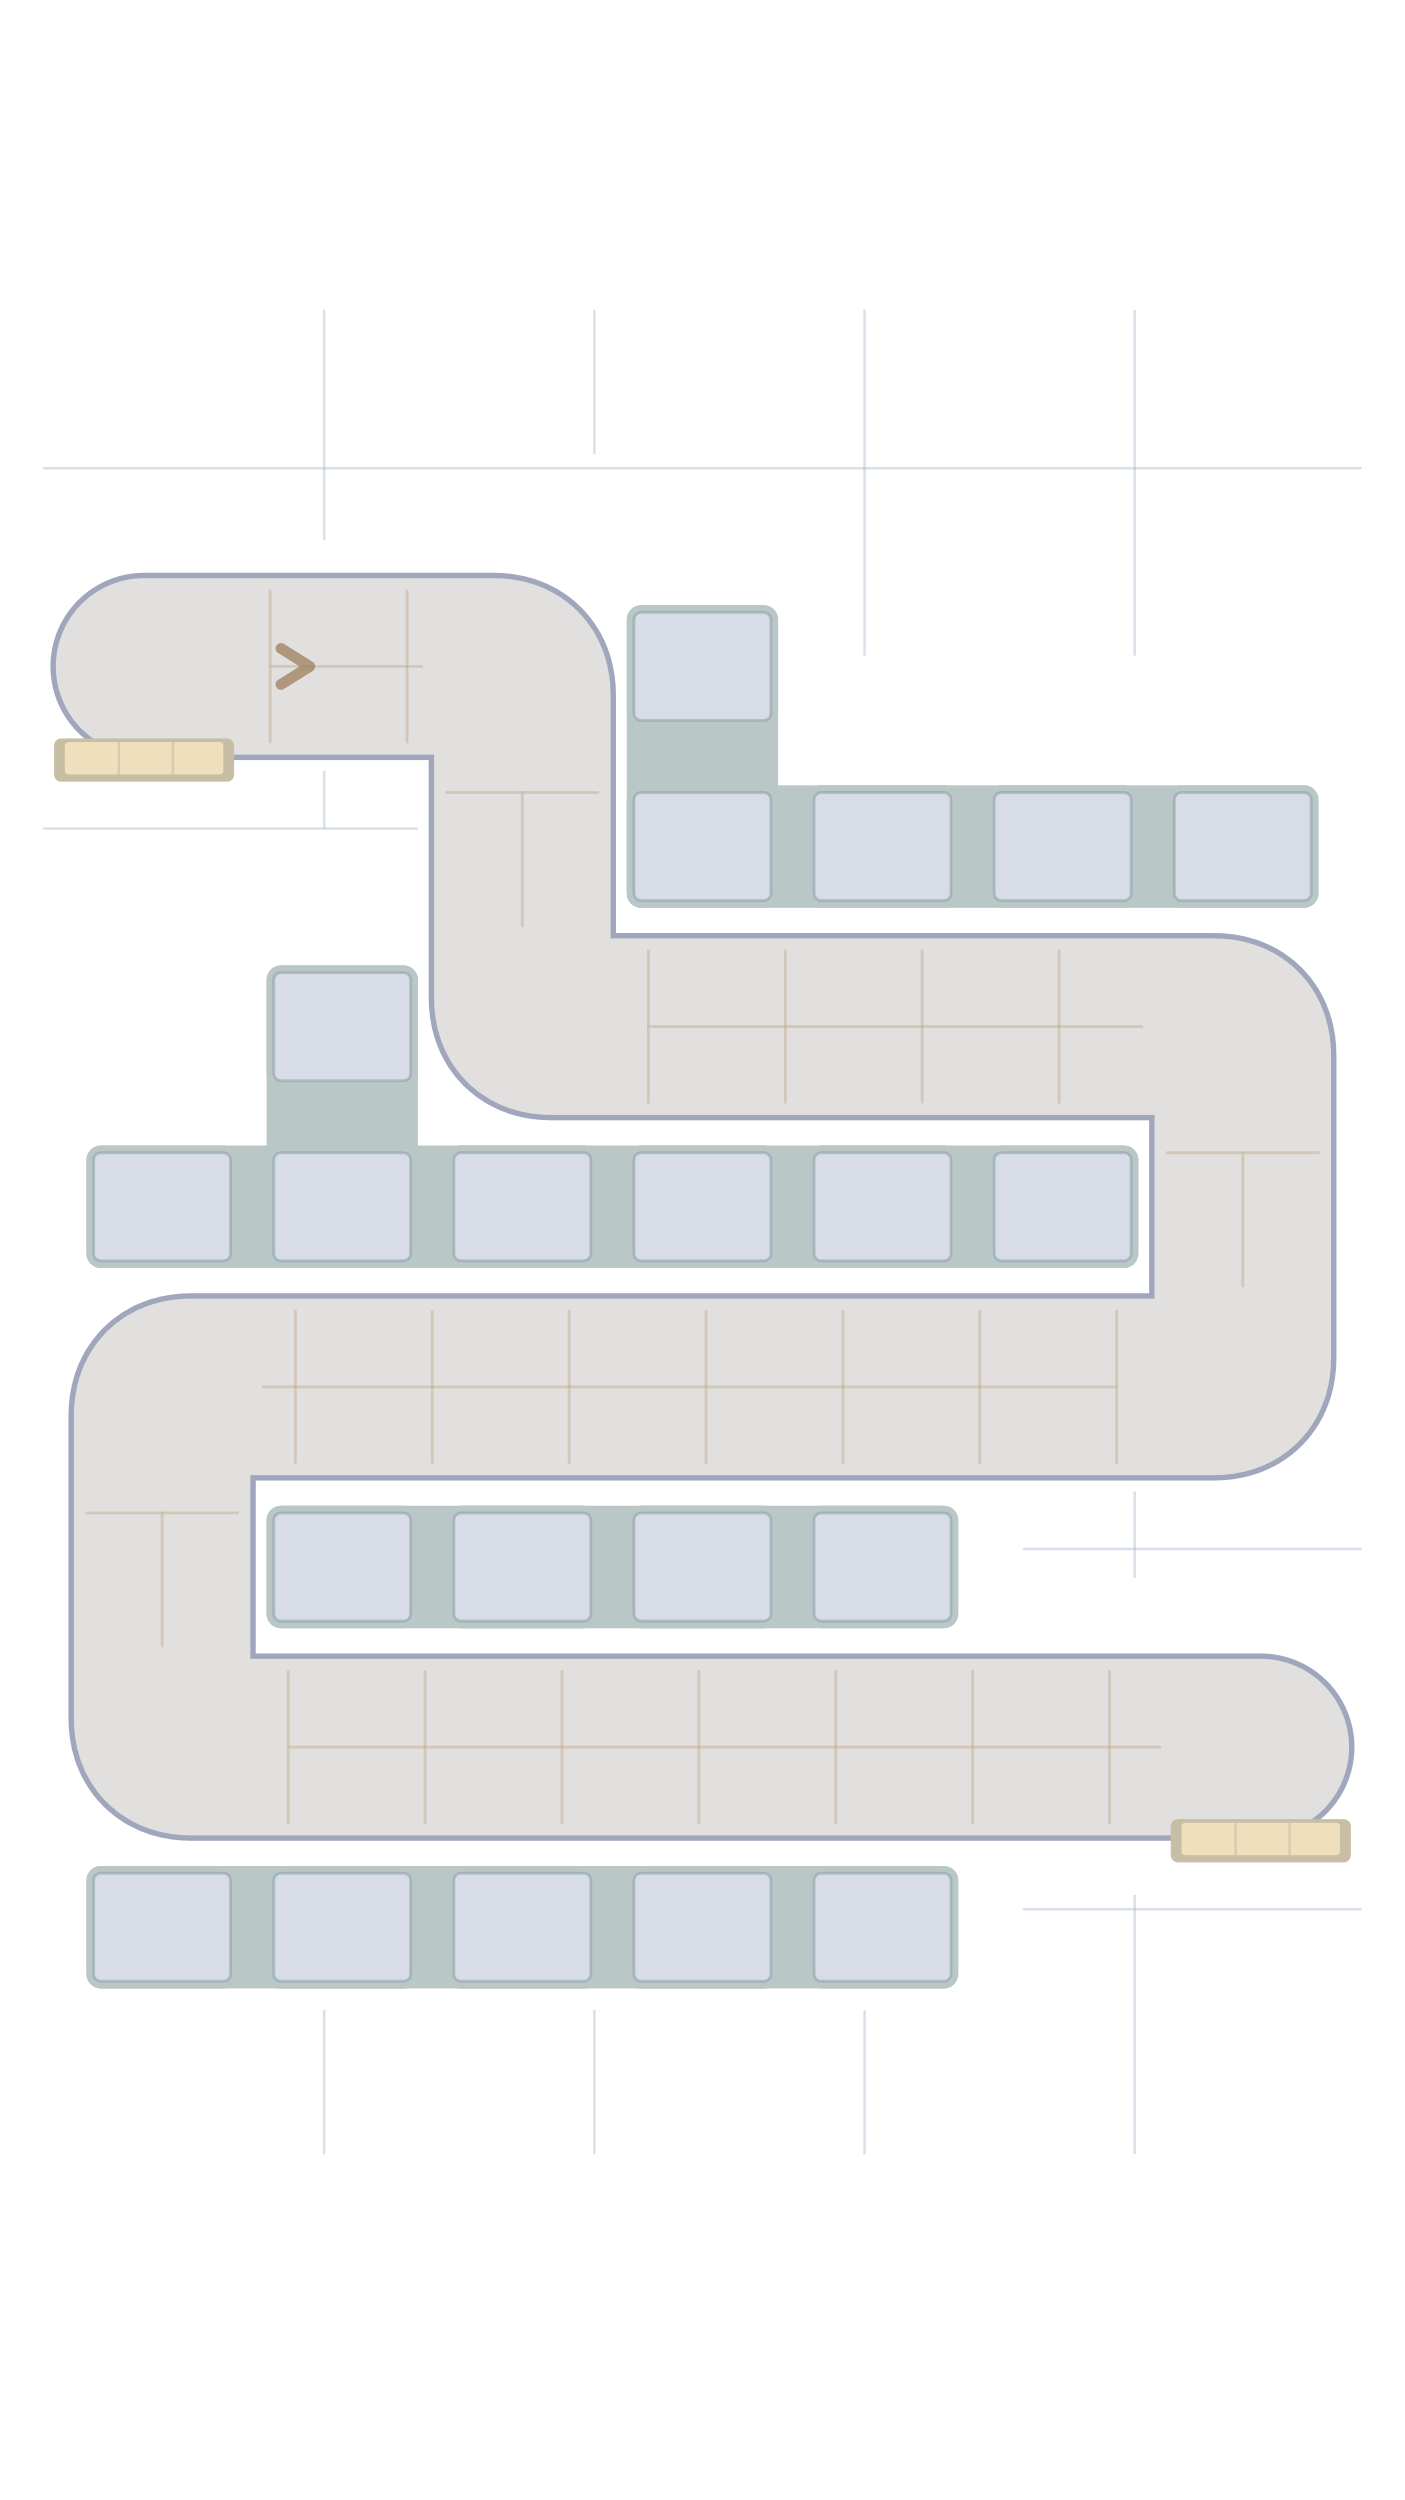
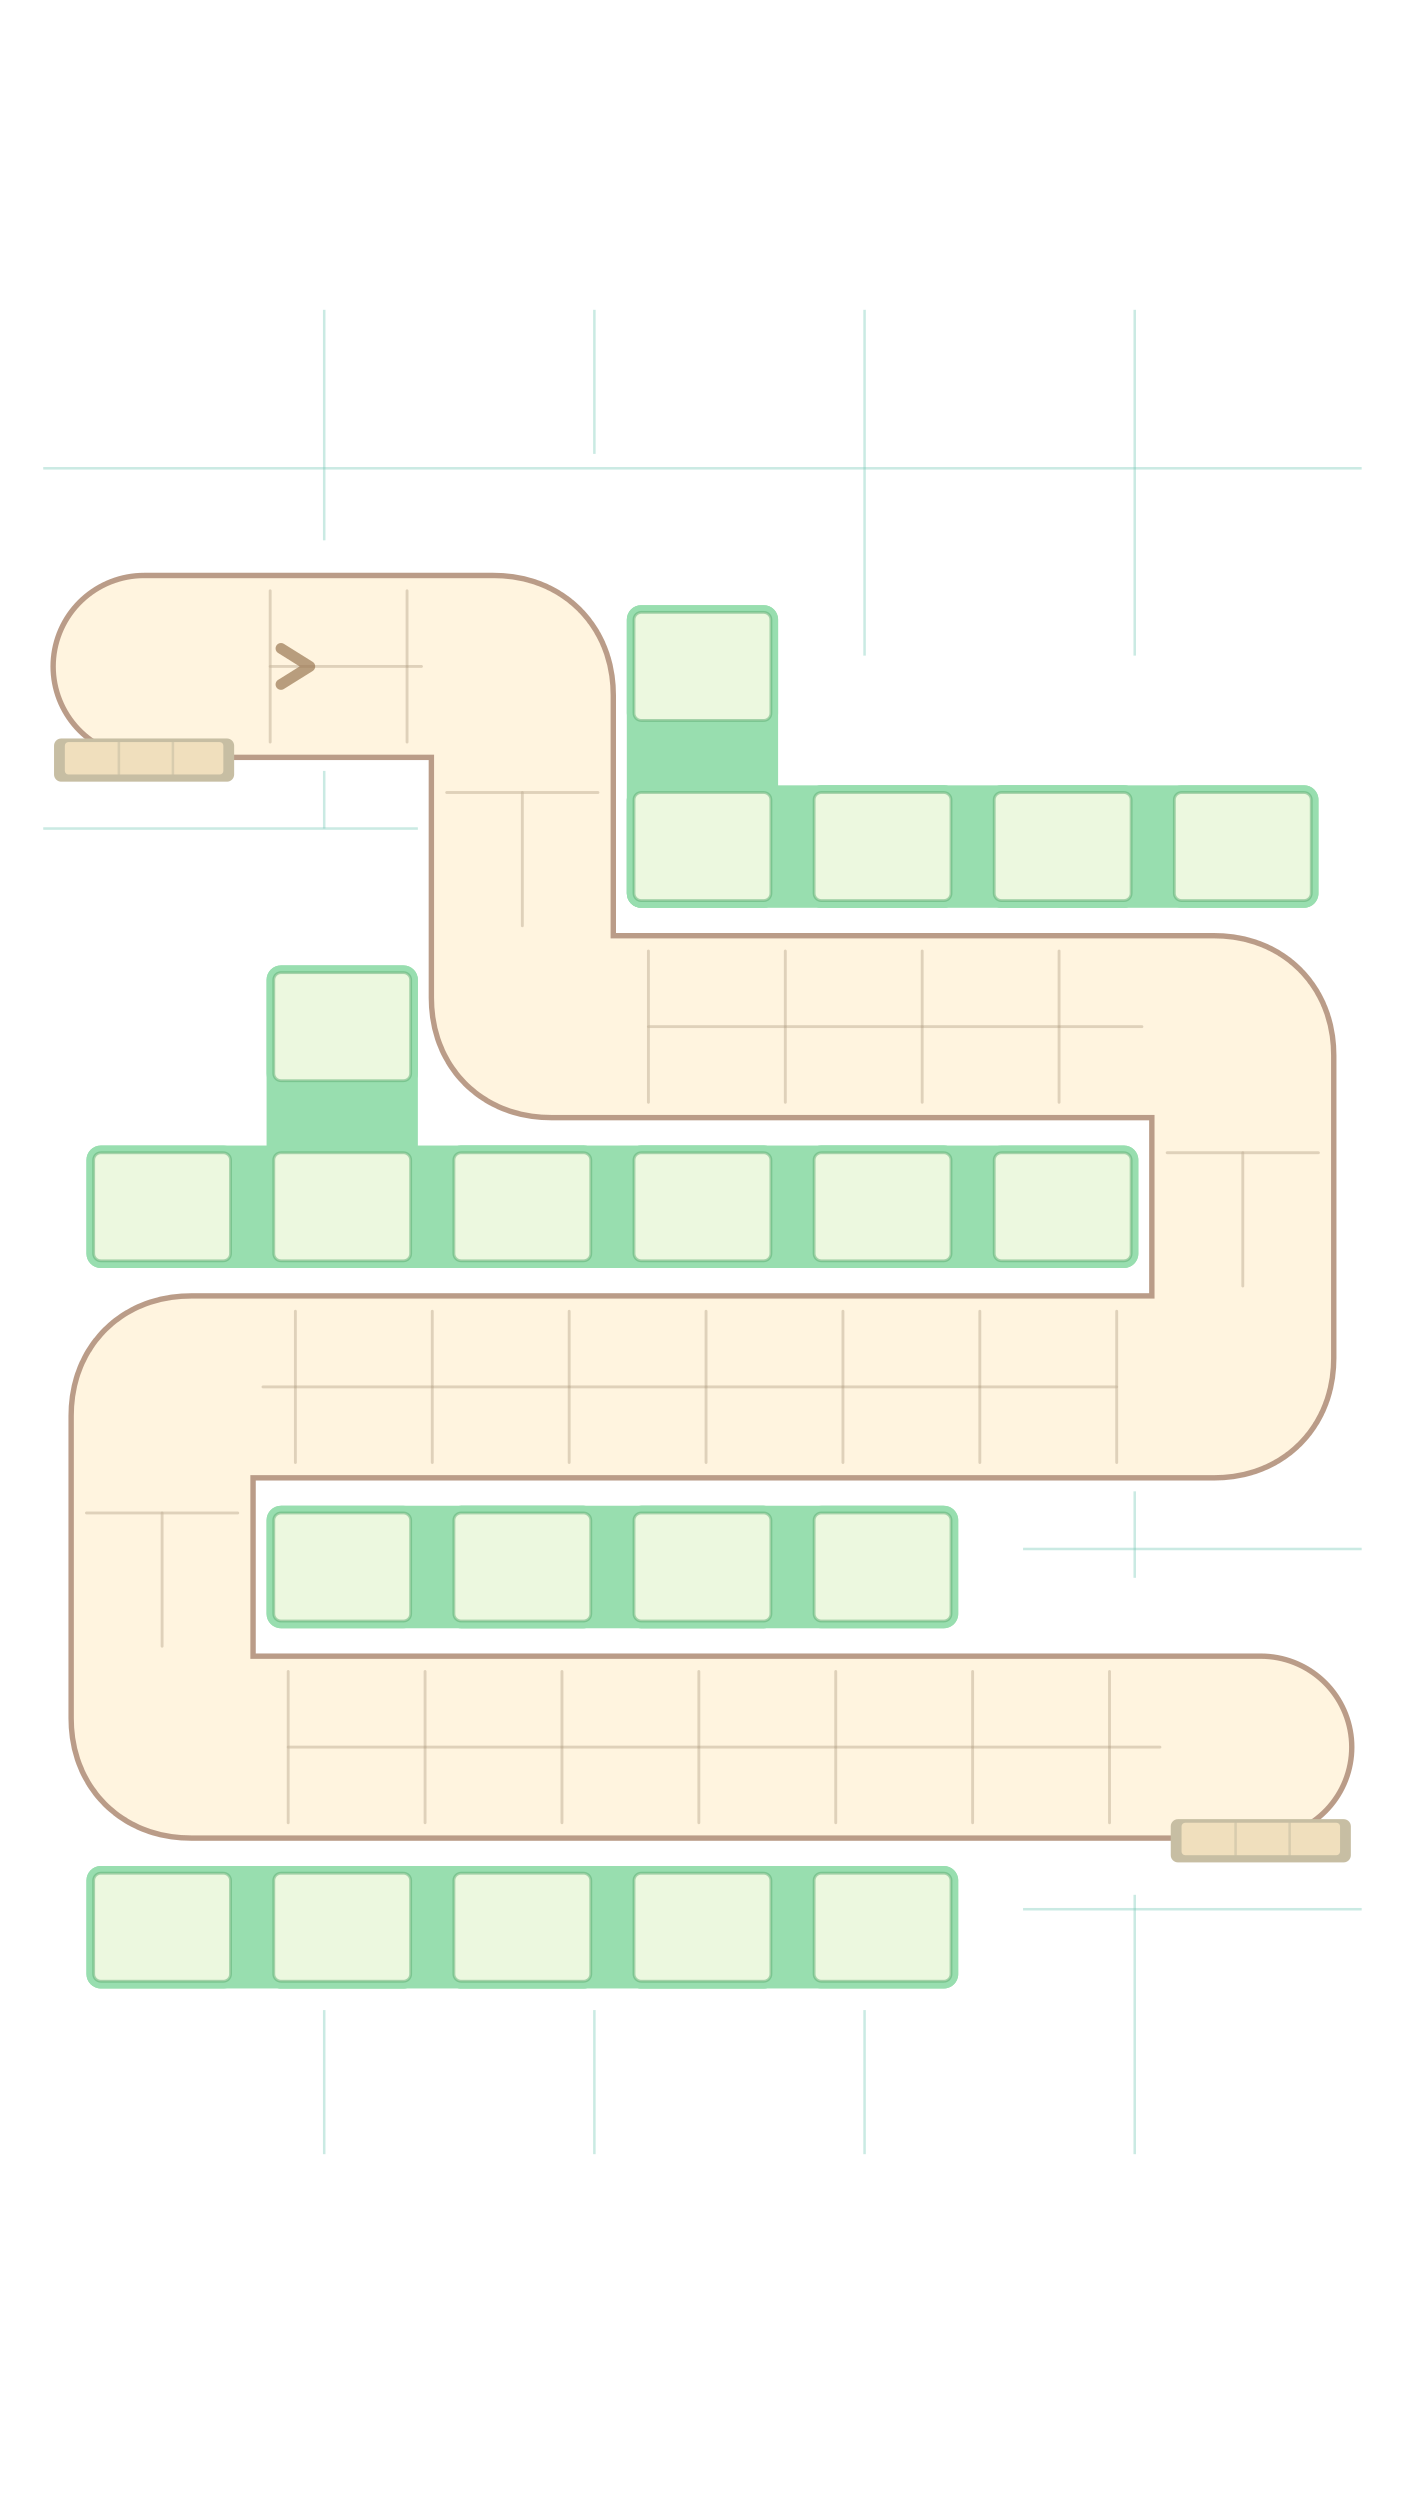
<svg xmlns="http://www.w3.org/2000/svg" width="780" height="1388" viewBox="0 0 390 694">
-   <path d="M12 130 L378 130 " fill="none" stroke="rgba(157,171,198,0.373)" stroke-width="0.7" stroke-linecap="butt" stroke-linejoin="miter" />
-   <path d="M12 230 L116 230 " fill="none" stroke="rgba(157,171,198,0.373)" stroke-width="0.7" stroke-linecap="butt" stroke-linejoin="miter" />
-   <path d="M284 430 L378 430 " fill="none" stroke="rgba(157,171,198,0.373)" stroke-width="0.7" stroke-linecap="butt" stroke-linejoin="miter" />
-   <path d="M284 530 L378 530 " fill="none" stroke="rgba(157,171,198,0.373)" stroke-width="0.7" stroke-linecap="butt" stroke-linejoin="miter" />
-   <path d="M90 86 L90 150 " fill="none" stroke="rgba(157,171,198,0.373)" stroke-width="0.7" stroke-linecap="butt" stroke-linejoin="miter" />
-   <path d="M90 214 L90 230 " fill="none" stroke="rgba(157,171,198,0.373)" stroke-width="0.7" stroke-linecap="butt" stroke-linejoin="miter" />
-   <path d="M90 558 L90 598 " fill="none" stroke="rgba(157,171,198,0.373)" stroke-width="0.7" stroke-linecap="butt" stroke-linejoin="miter" />
-   <path d="M165 86 L165 126 " fill="none" stroke="rgba(157,171,198,0.373)" stroke-width="0.7" stroke-linecap="butt" stroke-linejoin="miter" />
-   <path d="M165 558 L165 598 " fill="none" stroke="rgba(157,171,198,0.373)" stroke-width="0.7" stroke-linecap="butt" stroke-linejoin="miter" />
-   <path d="M240 86 L240 182 " fill="none" stroke="rgba(157,171,198,0.373)" stroke-width="0.7" stroke-linecap="butt" stroke-linejoin="miter" />
-   <path d="M240 558 L240 598 " fill="none" stroke="rgba(157,171,198,0.373)" stroke-width="0.7" stroke-linecap="butt" stroke-linejoin="miter" />
-   <path d="M315 86 L315 182 " fill="none" stroke="rgba(157,171,198,0.373)" stroke-width="0.7" stroke-linecap="butt" stroke-linejoin="miter" />
-   <path d="M315 414 L315 438 " fill="none" stroke="rgba(157,171,198,0.373)" stroke-width="0.7" stroke-linecap="butt" stroke-linejoin="miter" />
-   <path d="M315 526 L315 598 " fill="none" stroke="rgba(157,171,198,0.373)" stroke-width="0.7" stroke-linecap="butt" stroke-linejoin="miter" />
-   <path d="M40 185 L137 185 Q145 185 145 193 L145 277 Q145 285 153 285 L337 285 Q345 285 345 293 L345 377 Q345 385 337 385 L53 385 Q45 385 45 393 L45 477 Q45 485 53 485 L350 485 " fill="none" stroke="rgba(160,167,189,1)" stroke-width="52" stroke-linecap="round" stroke-linejoin="round" />
-   <path d="M40 185 L137 185 Q145 185 145 193 L145 277 Q145 285 153 285 L337 285 Q345 285 345 293 L345 377 Q345 385 337 385 L53 385 Q45 385 45 393 L45 477 Q45 485 53 485 L350 485 " fill="none" stroke="rgba(226,223,223,1)" stroke-width="49" stroke-linecap="round" stroke-linejoin="round" />
+   <path d="M12 130 L378 130 " fill="none" stroke="rgba(114,199,181,0.373)" stroke-width="0.7" stroke-linecap="butt" stroke-linejoin="miter" />
+   <path d="M12 230 L116 230 " fill="none" stroke="rgba(114,199,181,0.373)" stroke-width="0.7" stroke-linecap="butt" stroke-linejoin="miter" />
+   <path d="M284 430 L378 430 " fill="none" stroke="rgba(114,199,181,0.373)" stroke-width="0.7" stroke-linecap="butt" stroke-linejoin="miter" />
+   <path d="M284 530 L378 530 " fill="none" stroke="rgba(114,199,181,0.373)" stroke-width="0.7" stroke-linecap="butt" stroke-linejoin="miter" />
+   <path d="M90 86 L90 150 " fill="none" stroke="rgba(114,199,181,0.373)" stroke-width="0.7" stroke-linecap="butt" stroke-linejoin="miter" />
+   <path d="M90 214 L90 230 " fill="none" stroke="rgba(114,199,181,0.373)" stroke-width="0.7" stroke-linecap="butt" stroke-linejoin="miter" />
+   <path d="M90 558 L90 598 " fill="none" stroke="rgba(114,199,181,0.373)" stroke-width="0.7" stroke-linecap="butt" stroke-linejoin="miter" />
+   <path d="M165 86 L165 126 " fill="none" stroke="rgba(114,199,181,0.373)" stroke-width="0.7" stroke-linecap="butt" stroke-linejoin="miter" />
+   <path d="M165 558 L165 598 " fill="none" stroke="rgba(114,199,181,0.373)" stroke-width="0.7" stroke-linecap="butt" stroke-linejoin="miter" />
+   <path d="M240 86 L240 182 " fill="none" stroke="rgba(114,199,181,0.373)" stroke-width="0.7" stroke-linecap="butt" stroke-linejoin="miter" />
+   <path d="M240 558 L240 598 " fill="none" stroke="rgba(114,199,181,0.373)" stroke-width="0.7" stroke-linecap="butt" stroke-linejoin="miter" />
+   <path d="M315 86 L315 182 " fill="none" stroke="rgba(114,199,181,0.373)" stroke-width="0.7" stroke-linecap="butt" stroke-linejoin="miter" />
+   <path d="M315 414 L315 438 " fill="none" stroke="rgba(114,199,181,0.373)" stroke-width="0.7" stroke-linecap="butt" stroke-linejoin="miter" />
+   <path d="M315 526 L315 598 " fill="none" stroke="rgba(114,199,181,0.373)" stroke-width="0.7" stroke-linecap="butt" stroke-linejoin="miter" />
+   <path d="M40 185 L137 185 Q145 185 145 193 L145 277 Q145 285 153 285 L337 285 Q345 285 345 293 L345 377 Q345 385 337 385 L53 385 Q45 385 45 393 L45 477 Q45 485 53 485 L350 485 " fill="none" stroke="rgba(186,156,136,1)" stroke-width="52" stroke-linecap="round" stroke-linejoin="round" />
+   <path d="M40 185 L137 185 Q145 185 145 193 L145 277 Q145 285 153 285 L337 285 Q345 285 345 293 L345 377 Q345 385 337 385 L53 385 Q45 385 45 393 L45 477 Q45 485 53 485 L350 485 " fill="none" stroke="rgba(255,244,223,1)" stroke-width="49" stroke-linecap="round" stroke-linejoin="round" />
  <path d="M75 206 L75 164 " fill="none" stroke="rgba(196,181,155,0.549)" stroke-width="0.8" stroke-linecap="round" stroke-linejoin="round" />
  <path d="M75 185 L113 185 " fill="none" stroke="rgba(196,181,155,0.549)" stroke-width="0.8" stroke-linecap="round" stroke-linejoin="round" />
  <path d="M113 206 L113 164 " fill="none" stroke="rgba(196,181,155,0.549)" stroke-width="0.8" stroke-linecap="round" stroke-linejoin="round" />
  <path d="M113 185 L117 185 " fill="none" stroke="rgba(196,181,155,0.549)" stroke-width="0.8" stroke-linecap="round" stroke-linejoin="round" />
  <path d="M124 220 L166 220 " fill="none" stroke="rgba(196,181,155,0.549)" stroke-width="0.8" stroke-linecap="round" stroke-linejoin="round" />
  <path d="M145 220 L145 257 " fill="none" stroke="rgba(196,181,155,0.549)" stroke-width="0.8" stroke-linecap="round" stroke-linejoin="round" />
  <path d="M180 306 L180 264 " fill="none" stroke="rgba(196,181,155,0.549)" stroke-width="0.8" stroke-linecap="round" stroke-linejoin="round" />
  <path d="M180 285 L218 285 " fill="none" stroke="rgba(196,181,155,0.549)" stroke-width="0.8" stroke-linecap="round" stroke-linejoin="round" />
  <path d="M218 306 L218 264 " fill="none" stroke="rgba(196,181,155,0.549)" stroke-width="0.8" stroke-linecap="round" stroke-linejoin="round" />
  <path d="M218 285 L256 285 " fill="none" stroke="rgba(196,181,155,0.549)" stroke-width="0.8" stroke-linecap="round" stroke-linejoin="round" />
  <path d="M256 306 L256 264 " fill="none" stroke="rgba(196,181,155,0.549)" stroke-width="0.8" stroke-linecap="round" stroke-linejoin="round" />
  <path d="M256 285 L294 285 " fill="none" stroke="rgba(196,181,155,0.549)" stroke-width="0.8" stroke-linecap="round" stroke-linejoin="round" />
  <path d="M294 306 L294 264 " fill="none" stroke="rgba(196,181,155,0.549)" stroke-width="0.8" stroke-linecap="round" stroke-linejoin="round" />
  <path d="M294 285 L317 285 " fill="none" stroke="rgba(196,181,155,0.549)" stroke-width="0.8" stroke-linecap="round" stroke-linejoin="round" />
  <path d="M324 320 L366 320 " fill="none" stroke="rgba(196,181,155,0.549)" stroke-width="0.8" stroke-linecap="round" stroke-linejoin="round" />
  <path d="M345 320 L345 357 " fill="none" stroke="rgba(196,181,155,0.549)" stroke-width="0.8" stroke-linecap="round" stroke-linejoin="round" />
  <path d="M310 364 L310 406 " fill="none" stroke="rgba(196,181,155,0.549)" stroke-width="0.8" stroke-linecap="round" stroke-linejoin="round" />
  <path d="M310 385 L272 385 " fill="none" stroke="rgba(196,181,155,0.549)" stroke-width="0.8" stroke-linecap="round" stroke-linejoin="round" />
  <path d="M272 364 L272 406 " fill="none" stroke="rgba(196,181,155,0.549)" stroke-width="0.8" stroke-linecap="round" stroke-linejoin="round" />
  <path d="M272 385 L234 385 " fill="none" stroke="rgba(196,181,155,0.549)" stroke-width="0.8" stroke-linecap="round" stroke-linejoin="round" />
  <path d="M234 364 L234 406 " fill="none" stroke="rgba(196,181,155,0.549)" stroke-width="0.8" stroke-linecap="round" stroke-linejoin="round" />
  <path d="M234 385 L196 385 " fill="none" stroke="rgba(196,181,155,0.549)" stroke-width="0.8" stroke-linecap="round" stroke-linejoin="round" />
  <path d="M196 364 L196 406 " fill="none" stroke="rgba(196,181,155,0.549)" stroke-width="0.8" stroke-linecap="round" stroke-linejoin="round" />
  <path d="M196 385 L158 385 " fill="none" stroke="rgba(196,181,155,0.549)" stroke-width="0.8" stroke-linecap="round" stroke-linejoin="round" />
  <path d="M158 364 L158 406 " fill="none" stroke="rgba(196,181,155,0.549)" stroke-width="0.8" stroke-linecap="round" stroke-linejoin="round" />
  <path d="M158 385 L120 385 " fill="none" stroke="rgba(196,181,155,0.549)" stroke-width="0.8" stroke-linecap="round" stroke-linejoin="round" />
  <path d="M120 364 L120 406 " fill="none" stroke="rgba(196,181,155,0.549)" stroke-width="0.8" stroke-linecap="round" stroke-linejoin="round" />
  <path d="M120 385 L82 385 " fill="none" stroke="rgba(196,181,155,0.549)" stroke-width="0.8" stroke-linecap="round" stroke-linejoin="round" />
  <path d="M82 364 L82 406 " fill="none" stroke="rgba(196,181,155,0.549)" stroke-width="0.8" stroke-linecap="round" stroke-linejoin="round" />
  <path d="M82 385 L73 385 " fill="none" stroke="rgba(196,181,155,0.549)" stroke-width="0.8" stroke-linecap="round" stroke-linejoin="round" />
  <path d="M24 420 L66 420 " fill="none" stroke="rgba(196,181,155,0.549)" stroke-width="0.8" stroke-linecap="round" stroke-linejoin="round" />
  <path d="M45 420 L45 457 " fill="none" stroke="rgba(196,181,155,0.549)" stroke-width="0.8" stroke-linecap="round" stroke-linejoin="round" />
  <path d="M80 506 L80 464 " fill="none" stroke="rgba(196,181,155,0.549)" stroke-width="0.8" stroke-linecap="round" stroke-linejoin="round" />
  <path d="M80 485 L118 485 " fill="none" stroke="rgba(196,181,155,0.549)" stroke-width="0.8" stroke-linecap="round" stroke-linejoin="round" />
  <path d="M118 506 L118 464 " fill="none" stroke="rgba(196,181,155,0.549)" stroke-width="0.8" stroke-linecap="round" stroke-linejoin="round" />
  <path d="M118 485 L156 485 " fill="none" stroke="rgba(196,181,155,0.549)" stroke-width="0.8" stroke-linecap="round" stroke-linejoin="round" />
  <path d="M156 506 L156 464 " fill="none" stroke="rgba(196,181,155,0.549)" stroke-width="0.8" stroke-linecap="round" stroke-linejoin="round" />
  <path d="M156 485 L194 485 " fill="none" stroke="rgba(196,181,155,0.549)" stroke-width="0.8" stroke-linecap="round" stroke-linejoin="round" />
  <path d="M194 506 L194 464 " fill="none" stroke="rgba(196,181,155,0.549)" stroke-width="0.8" stroke-linecap="round" stroke-linejoin="round" />
  <path d="M194 485 L232 485 " fill="none" stroke="rgba(196,181,155,0.549)" stroke-width="0.8" stroke-linecap="round" stroke-linejoin="round" />
  <path d="M232 506 L232 464 " fill="none" stroke="rgba(196,181,155,0.549)" stroke-width="0.8" stroke-linecap="round" stroke-linejoin="round" />
  <path d="M232 485 L270 485 " fill="none" stroke="rgba(196,181,155,0.549)" stroke-width="0.8" stroke-linecap="round" stroke-linejoin="round" />
  <path d="M270 506 L270 464 " fill="none" stroke="rgba(196,181,155,0.549)" stroke-width="0.8" stroke-linecap="round" stroke-linejoin="round" />
  <path d="M270 485 L308 485 " fill="none" stroke="rgba(196,181,155,0.549)" stroke-width="0.8" stroke-linecap="round" stroke-linejoin="round" />
  <path d="M308 506 L308 464 " fill="none" stroke="rgba(196,181,155,0.549)" stroke-width="0.8" stroke-linecap="round" stroke-linejoin="round" />
  <path d="M308 485 L322 485 " fill="none" stroke="rgba(196,181,155,0.549)" stroke-width="0.8" stroke-linecap="round" stroke-linejoin="round" />
-   <rect x="174" y="168" width="42" height="84" rx="4" fill="rgba(185,199,199,1)" stroke="none" stroke-width="0.8" stroke-linecap="round" stroke-linejoin="round" />
-   <rect x="74" y="268" width="42" height="84" rx="4" fill="rgba(185,199,199,1)" stroke="none" stroke-width="0.8" stroke-linecap="round" stroke-linejoin="round" />
-   <rect x="174" y="218" width="92" height="34" rx="4" fill="rgba(185,199,199,1)" stroke="none" stroke-width="0.8" stroke-linecap="round" stroke-linejoin="round" />
-   <rect x="224" y="218" width="92" height="34" rx="4" fill="rgba(185,199,199,1)" stroke="none" stroke-width="0.8" stroke-linecap="round" stroke-linejoin="round" />
-   <rect x="274" y="218" width="92" height="34" rx="4" fill="rgba(185,199,199,1)" stroke="none" stroke-width="0.8" stroke-linecap="round" stroke-linejoin="round" />
-   <rect x="74" y="318" width="92" height="34" rx="4" fill="rgba(185,199,199,1)" stroke="none" stroke-width="0.8" stroke-linecap="round" stroke-linejoin="round" />
-   <rect x="24" y="318" width="92" height="34" rx="4" fill="rgba(185,199,199,1)" stroke="none" stroke-width="0.8" stroke-linecap="round" stroke-linejoin="round" />
-   <rect x="124" y="318" width="92" height="34" rx="4" fill="rgba(185,199,199,1)" stroke="none" stroke-width="0.8" stroke-linecap="round" stroke-linejoin="round" />
-   <rect x="174" y="318" width="92" height="34" rx="4" fill="rgba(185,199,199,1)" stroke="none" stroke-width="0.8" stroke-linecap="round" stroke-linejoin="round" />
-   <rect x="224" y="318" width="92" height="34" rx="4" fill="rgba(185,199,199,1)" stroke="none" stroke-width="0.8" stroke-linecap="round" stroke-linejoin="round" />
-   <rect x="74" y="418" width="92" height="34" rx="4" fill="rgba(185,199,199,1)" stroke="none" stroke-width="0.8" stroke-linecap="round" stroke-linejoin="round" />
-   <rect x="124" y="418" width="92" height="34" rx="4" fill="rgba(185,199,199,1)" stroke="none" stroke-width="0.8" stroke-linecap="round" stroke-linejoin="round" />
-   <rect x="174" y="418" width="92" height="34" rx="4" fill="rgba(185,199,199,1)" stroke="none" stroke-width="0.8" stroke-linecap="round" stroke-linejoin="round" />
-   <rect x="174" y="518" width="92" height="34" rx="4" fill="rgba(185,199,199,1)" stroke="none" stroke-width="0.8" stroke-linecap="round" stroke-linejoin="round" />
-   <rect x="74" y="518" width="92" height="34" rx="4" fill="rgba(185,199,199,1)" stroke="none" stroke-width="0.8" stroke-linecap="round" stroke-linejoin="round" />
-   <rect x="24" y="518" width="92" height="34" rx="4" fill="rgba(185,199,199,1)" stroke="none" stroke-width="0.8" stroke-linecap="round" stroke-linejoin="round" />
-   <rect x="124" y="518" width="92" height="34" rx="4" fill="rgba(185,199,199,1)" stroke="none" stroke-width="0.8" stroke-linecap="round" stroke-linejoin="round" />
-   <rect x="174" y="168" width="42" height="34" rx="4" fill="rgba(185,199,199,1)" stroke="none" stroke-width="0.8" stroke-linecap="round" stroke-linejoin="round" />
-   <rect x="74" y="268" width="42" height="34" rx="4" fill="rgba(185,199,199,1)" stroke="none" stroke-width="0.8" stroke-linecap="round" stroke-linejoin="round" />
-   <rect x="174" y="218" width="42" height="34" rx="4" fill="rgba(185,199,199,1)" stroke="none" stroke-width="0.8" stroke-linecap="round" stroke-linejoin="round" />
-   <rect x="224" y="218" width="42" height="34" rx="4" fill="rgba(185,199,199,1)" stroke="none" stroke-width="0.8" stroke-linecap="round" stroke-linejoin="round" />
-   <rect x="274" y="218" width="42" height="34" rx="4" fill="rgba(185,199,199,1)" stroke="none" stroke-width="0.8" stroke-linecap="round" stroke-linejoin="round" />
-   <rect x="324" y="218" width="42" height="34" rx="4" fill="rgba(185,199,199,1)" stroke="none" stroke-width="0.8" stroke-linecap="round" stroke-linejoin="round" />
-   <rect x="74" y="318" width="42" height="34" rx="4" fill="rgba(185,199,199,1)" stroke="none" stroke-width="0.8" stroke-linecap="round" stroke-linejoin="round" />
-   <rect x="124" y="318" width="42" height="34" rx="4" fill="rgba(185,199,199,1)" stroke="none" stroke-width="0.8" stroke-linecap="round" stroke-linejoin="round" />
-   <rect x="174" y="318" width="42" height="34" rx="4" fill="rgba(185,199,199,1)" stroke="none" stroke-width="0.8" stroke-linecap="round" stroke-linejoin="round" />
-   <rect x="224" y="318" width="42" height="34" rx="4" fill="rgba(185,199,199,1)" stroke="none" stroke-width="0.8" stroke-linecap="round" stroke-linejoin="round" />
-   <rect x="274" y="318" width="42" height="34" rx="4" fill="rgba(185,199,199,1)" stroke="none" stroke-width="0.8" stroke-linecap="round" stroke-linejoin="round" />
-   <rect x="24" y="318" width="42" height="34" rx="4" fill="rgba(185,199,199,1)" stroke="none" stroke-width="0.8" stroke-linecap="round" stroke-linejoin="round" />
-   <rect x="74" y="418" width="42" height="34" rx="4" fill="rgba(185,199,199,1)" stroke="none" stroke-width="0.8" stroke-linecap="round" stroke-linejoin="round" />
-   <rect x="124" y="418" width="42" height="34" rx="4" fill="rgba(185,199,199,1)" stroke="none" stroke-width="0.8" stroke-linecap="round" stroke-linejoin="round" />
-   <rect x="174" y="418" width="42" height="34" rx="4" fill="rgba(185,199,199,1)" stroke="none" stroke-width="0.8" stroke-linecap="round" stroke-linejoin="round" />
-   <rect x="224" y="418" width="42" height="34" rx="4" fill="rgba(185,199,199,1)" stroke="none" stroke-width="0.8" stroke-linecap="round" stroke-linejoin="round" />
-   <rect x="224" y="518" width="42" height="34" rx="4" fill="rgba(185,199,199,1)" stroke="none" stroke-width="0.8" stroke-linecap="round" stroke-linejoin="round" />
-   <rect x="74" y="518" width="42" height="34" rx="4" fill="rgba(185,199,199,1)" stroke="none" stroke-width="0.8" stroke-linecap="round" stroke-linejoin="round" />
-   <rect x="124" y="518" width="42" height="34" rx="4" fill="rgba(185,199,199,1)" stroke="none" stroke-width="0.8" stroke-linecap="round" stroke-linejoin="round" />
-   <rect x="174" y="518" width="42" height="34" rx="4" fill="rgba(185,199,199,1)" stroke="none" stroke-width="0.8" stroke-linecap="round" stroke-linejoin="round" />
-   <rect x="24" y="518" width="42" height="34" rx="4" fill="rgba(185,199,199,1)" stroke="none" stroke-width="0.8" stroke-linecap="round" stroke-linejoin="round" />
-   <rect x="176" y="170" width="38" height="30" rx="2" fill="rgba(216,220,230,1)" stroke="none" stroke-width="0.8" stroke-linecap="round" stroke-linejoin="round" />
-   <rect x="176" y="170" width="38" height="30" rx="2" fill="none" stroke="rgba(134,155,168,0.49)" stroke-width="0.8" stroke-linecap="round" stroke-linejoin="round" />
-   <rect x="76" y="270" width="38" height="30" rx="2" fill="rgba(216,220,230,1)" stroke="none" stroke-width="0.8" stroke-linecap="round" stroke-linejoin="round" />
-   <rect x="76" y="270" width="38" height="30" rx="2" fill="none" stroke="rgba(134,155,168,0.49)" stroke-width="0.8" stroke-linecap="round" stroke-linejoin="round" />
-   <rect x="176" y="220" width="38" height="30" rx="2" fill="rgba(216,220,230,1)" stroke="none" stroke-width="0.8" stroke-linecap="round" stroke-linejoin="round" />
-   <rect x="176" y="220" width="38" height="30" rx="2" fill="none" stroke="rgba(134,155,168,0.49)" stroke-width="0.8" stroke-linecap="round" stroke-linejoin="round" />
-   <rect x="226" y="220" width="38" height="30" rx="2" fill="rgba(216,220,230,1)" stroke="none" stroke-width="0.8" stroke-linecap="round" stroke-linejoin="round" />
-   <rect x="226" y="220" width="38" height="30" rx="2" fill="none" stroke="rgba(134,155,168,0.49)" stroke-width="0.8" stroke-linecap="round" stroke-linejoin="round" />
-   <rect x="276" y="220" width="38" height="30" rx="2" fill="rgba(216,220,230,1)" stroke="none" stroke-width="0.8" stroke-linecap="round" stroke-linejoin="round" />
-   <rect x="276" y="220" width="38" height="30" rx="2" fill="none" stroke="rgba(134,155,168,0.49)" stroke-width="0.8" stroke-linecap="round" stroke-linejoin="round" />
-   <rect x="326" y="220" width="38" height="30" rx="2" fill="rgba(216,220,230,1)" stroke="none" stroke-width="0.8" stroke-linecap="round" stroke-linejoin="round" />
-   <rect x="326" y="220" width="38" height="30" rx="2" fill="none" stroke="rgba(134,155,168,0.49)" stroke-width="0.8" stroke-linecap="round" stroke-linejoin="round" />
-   <rect x="76" y="320" width="38" height="30" rx="2" fill="rgba(216,220,230,1)" stroke="none" stroke-width="0.8" stroke-linecap="round" stroke-linejoin="round" />
-   <rect x="76" y="320" width="38" height="30" rx="2" fill="none" stroke="rgba(134,155,168,0.49)" stroke-width="0.8" stroke-linecap="round" stroke-linejoin="round" />
-   <rect x="126" y="320" width="38" height="30" rx="2" fill="rgba(216,220,230,1)" stroke="none" stroke-width="0.8" stroke-linecap="round" stroke-linejoin="round" />
-   <rect x="126" y="320" width="38" height="30" rx="2" fill="none" stroke="rgba(134,155,168,0.49)" stroke-width="0.8" stroke-linecap="round" stroke-linejoin="round" />
-   <rect x="176" y="320" width="38" height="30" rx="2" fill="rgba(216,220,230,1)" stroke="none" stroke-width="0.8" stroke-linecap="round" stroke-linejoin="round" />
-   <rect x="176" y="320" width="38" height="30" rx="2" fill="none" stroke="rgba(134,155,168,0.49)" stroke-width="0.8" stroke-linecap="round" stroke-linejoin="round" />
-   <rect x="226" y="320" width="38" height="30" rx="2" fill="rgba(216,220,230,1)" stroke="none" stroke-width="0.8" stroke-linecap="round" stroke-linejoin="round" />
-   <rect x="226" y="320" width="38" height="30" rx="2" fill="none" stroke="rgba(134,155,168,0.49)" stroke-width="0.8" stroke-linecap="round" stroke-linejoin="round" />
-   <rect x="276" y="320" width="38" height="30" rx="2" fill="rgba(216,220,230,1)" stroke="none" stroke-width="0.8" stroke-linecap="round" stroke-linejoin="round" />
-   <rect x="276" y="320" width="38" height="30" rx="2" fill="none" stroke="rgba(134,155,168,0.49)" stroke-width="0.8" stroke-linecap="round" stroke-linejoin="round" />
-   <rect x="26" y="320" width="38" height="30" rx="2" fill="rgba(216,220,230,1)" stroke="none" stroke-width="0.8" stroke-linecap="round" stroke-linejoin="round" />
-   <rect x="26" y="320" width="38" height="30" rx="2" fill="none" stroke="rgba(134,155,168,0.49)" stroke-width="0.8" stroke-linecap="round" stroke-linejoin="round" />
-   <rect x="76" y="420" width="38" height="30" rx="2" fill="rgba(216,220,230,1)" stroke="none" stroke-width="0.8" stroke-linecap="round" stroke-linejoin="round" />
-   <rect x="76" y="420" width="38" height="30" rx="2" fill="none" stroke="rgba(134,155,168,0.49)" stroke-width="0.8" stroke-linecap="round" stroke-linejoin="round" />
-   <rect x="126" y="420" width="38" height="30" rx="2" fill="rgba(216,220,230,1)" stroke="none" stroke-width="0.8" stroke-linecap="round" stroke-linejoin="round" />
-   <rect x="126" y="420" width="38" height="30" rx="2" fill="none" stroke="rgba(134,155,168,0.49)" stroke-width="0.8" stroke-linecap="round" stroke-linejoin="round" />
-   <rect x="176" y="420" width="38" height="30" rx="2" fill="rgba(216,220,230,1)" stroke="none" stroke-width="0.8" stroke-linecap="round" stroke-linejoin="round" />
-   <rect x="176" y="420" width="38" height="30" rx="2" fill="none" stroke="rgba(134,155,168,0.49)" stroke-width="0.8" stroke-linecap="round" stroke-linejoin="round" />
-   <rect x="226" y="420" width="38" height="30" rx="2" fill="rgba(216,220,230,1)" stroke="none" stroke-width="0.8" stroke-linecap="round" stroke-linejoin="round" />
-   <rect x="226" y="420" width="38" height="30" rx="2" fill="none" stroke="rgba(134,155,168,0.49)" stroke-width="0.8" stroke-linecap="round" stroke-linejoin="round" />
-   <rect x="226" y="520" width="38" height="30" rx="2" fill="rgba(216,220,230,1)" stroke="none" stroke-width="0.8" stroke-linecap="round" stroke-linejoin="round" />
-   <rect x="226" y="520" width="38" height="30" rx="2" fill="none" stroke="rgba(134,155,168,0.49)" stroke-width="0.8" stroke-linecap="round" stroke-linejoin="round" />
-   <rect x="76" y="520" width="38" height="30" rx="2" fill="rgba(216,220,230,1)" stroke="none" stroke-width="0.8" stroke-linecap="round" stroke-linejoin="round" />
-   <rect x="76" y="520" width="38" height="30" rx="2" fill="none" stroke="rgba(134,155,168,0.49)" stroke-width="0.8" stroke-linecap="round" stroke-linejoin="round" />
-   <rect x="126" y="520" width="38" height="30" rx="2" fill="rgba(216,220,230,1)" stroke="none" stroke-width="0.8" stroke-linecap="round" stroke-linejoin="round" />
-   <rect x="126" y="520" width="38" height="30" rx="2" fill="none" stroke="rgba(134,155,168,0.49)" stroke-width="0.8" stroke-linecap="round" stroke-linejoin="round" />
-   <rect x="176" y="520" width="38" height="30" rx="2" fill="rgba(216,220,230,1)" stroke="none" stroke-width="0.8" stroke-linecap="round" stroke-linejoin="round" />
-   <rect x="176" y="520" width="38" height="30" rx="2" fill="none" stroke="rgba(134,155,168,0.49)" stroke-width="0.8" stroke-linecap="round" stroke-linejoin="round" />
-   <rect x="26" y="520" width="38" height="30" rx="2" fill="rgba(216,220,230,1)" stroke="none" stroke-width="0.8" stroke-linecap="round" stroke-linejoin="round" />
-   <rect x="26" y="520" width="38" height="30" rx="2" fill="none" stroke="rgba(134,155,168,0.49)" stroke-width="0.8" stroke-linecap="round" stroke-linejoin="round" />
+   <rect x="174" y="168" width="42" height="84" rx="4" fill="rgba(152,222,175,1)" stroke="none" stroke-width="0.8" stroke-linecap="round" stroke-linejoin="round" />
+   <rect x="74" y="268" width="42" height="84" rx="4" fill="rgba(152,222,175,1)" stroke="none" stroke-width="0.8" stroke-linecap="round" stroke-linejoin="round" />
+   <rect x="174" y="218" width="92" height="34" rx="4" fill="rgba(152,222,175,1)" stroke="none" stroke-width="0.8" stroke-linecap="round" stroke-linejoin="round" />
+   <rect x="224" y="218" width="92" height="34" rx="4" fill="rgba(152,222,175,1)" stroke="none" stroke-width="0.8" stroke-linecap="round" stroke-linejoin="round" />
+   <rect x="274" y="218" width="92" height="34" rx="4" fill="rgba(152,222,175,1)" stroke="none" stroke-width="0.8" stroke-linecap="round" stroke-linejoin="round" />
+   <rect x="74" y="318" width="92" height="34" rx="4" fill="rgba(152,222,175,1)" stroke="none" stroke-width="0.8" stroke-linecap="round" stroke-linejoin="round" />
+   <rect x="24" y="318" width="92" height="34" rx="4" fill="rgba(152,222,175,1)" stroke="none" stroke-width="0.8" stroke-linecap="round" stroke-linejoin="round" />
+   <rect x="124" y="318" width="92" height="34" rx="4" fill="rgba(152,222,175,1)" stroke="none" stroke-width="0.8" stroke-linecap="round" stroke-linejoin="round" />
+   <rect x="174" y="318" width="92" height="34" rx="4" fill="rgba(152,222,175,1)" stroke="none" stroke-width="0.8" stroke-linecap="round" stroke-linejoin="round" />
+   <rect x="224" y="318" width="92" height="34" rx="4" fill="rgba(152,222,175,1)" stroke="none" stroke-width="0.8" stroke-linecap="round" stroke-linejoin="round" />
+   <rect x="74" y="418" width="92" height="34" rx="4" fill="rgba(152,222,175,1)" stroke="none" stroke-width="0.8" stroke-linecap="round" stroke-linejoin="round" />
+   <rect x="124" y="418" width="92" height="34" rx="4" fill="rgba(152,222,175,1)" stroke="none" stroke-width="0.8" stroke-linecap="round" stroke-linejoin="round" />
+   <rect x="174" y="418" width="92" height="34" rx="4" fill="rgba(152,222,175,1)" stroke="none" stroke-width="0.8" stroke-linecap="round" stroke-linejoin="round" />
+   <rect x="174" y="518" width="92" height="34" rx="4" fill="rgba(152,222,175,1)" stroke="none" stroke-width="0.8" stroke-linecap="round" stroke-linejoin="round" />
+   <rect x="74" y="518" width="92" height="34" rx="4" fill="rgba(152,222,175,1)" stroke="none" stroke-width="0.8" stroke-linecap="round" stroke-linejoin="round" />
+   <rect x="24" y="518" width="92" height="34" rx="4" fill="rgba(152,222,175,1)" stroke="none" stroke-width="0.8" stroke-linecap="round" stroke-linejoin="round" />
+   <rect x="124" y="518" width="92" height="34" rx="4" fill="rgba(152,222,175,1)" stroke="none" stroke-width="0.8" stroke-linecap="round" stroke-linejoin="round" />
+   <rect x="174" y="168" width="42" height="34" rx="4" fill="rgba(152,222,175,1)" stroke="none" stroke-width="0.8" stroke-linecap="round" stroke-linejoin="round" />
+   <rect x="74" y="268" width="42" height="34" rx="4" fill="rgba(152,222,175,1)" stroke="none" stroke-width="0.8" stroke-linecap="round" stroke-linejoin="round" />
+   <rect x="174" y="218" width="42" height="34" rx="4" fill="rgba(152,222,175,1)" stroke="none" stroke-width="0.8" stroke-linecap="round" stroke-linejoin="round" />
+   <rect x="224" y="218" width="42" height="34" rx="4" fill="rgba(152,222,175,1)" stroke="none" stroke-width="0.8" stroke-linecap="round" stroke-linejoin="round" />
+   <rect x="274" y="218" width="42" height="34" rx="4" fill="rgba(152,222,175,1)" stroke="none" stroke-width="0.8" stroke-linecap="round" stroke-linejoin="round" />
+   <rect x="324" y="218" width="42" height="34" rx="4" fill="rgba(152,222,175,1)" stroke="none" stroke-width="0.8" stroke-linecap="round" stroke-linejoin="round" />
+   <rect x="74" y="318" width="42" height="34" rx="4" fill="rgba(152,222,175,1)" stroke="none" stroke-width="0.8" stroke-linecap="round" stroke-linejoin="round" />
+   <rect x="124" y="318" width="42" height="34" rx="4" fill="rgba(152,222,175,1)" stroke="none" stroke-width="0.8" stroke-linecap="round" stroke-linejoin="round" />
+   <rect x="174" y="318" width="42" height="34" rx="4" fill="rgba(152,222,175,1)" stroke="none" stroke-width="0.8" stroke-linecap="round" stroke-linejoin="round" />
+   <rect x="224" y="318" width="42" height="34" rx="4" fill="rgba(152,222,175,1)" stroke="none" stroke-width="0.8" stroke-linecap="round" stroke-linejoin="round" />
+   <rect x="274" y="318" width="42" height="34" rx="4" fill="rgba(152,222,175,1)" stroke="none" stroke-width="0.8" stroke-linecap="round" stroke-linejoin="round" />
+   <rect x="24" y="318" width="42" height="34" rx="4" fill="rgba(152,222,175,1)" stroke="none" stroke-width="0.8" stroke-linecap="round" stroke-linejoin="round" />
+   <rect x="74" y="418" width="42" height="34" rx="4" fill="rgba(152,222,175,1)" stroke="none" stroke-width="0.8" stroke-linecap="round" stroke-linejoin="round" />
+   <rect x="124" y="418" width="42" height="34" rx="4" fill="rgba(152,222,175,1)" stroke="none" stroke-width="0.8" stroke-linecap="round" stroke-linejoin="round" />
+   <rect x="174" y="418" width="42" height="34" rx="4" fill="rgba(152,222,175,1)" stroke="none" stroke-width="0.8" stroke-linecap="round" stroke-linejoin="round" />
+   <rect x="224" y="418" width="42" height="34" rx="4" fill="rgba(152,222,175,1)" stroke="none" stroke-width="0.8" stroke-linecap="round" stroke-linejoin="round" />
+   <rect x="224" y="518" width="42" height="34" rx="4" fill="rgba(152,222,175,1)" stroke="none" stroke-width="0.8" stroke-linecap="round" stroke-linejoin="round" />
+   <rect x="74" y="518" width="42" height="34" rx="4" fill="rgba(152,222,175,1)" stroke="none" stroke-width="0.8" stroke-linecap="round" stroke-linejoin="round" />
+   <rect x="124" y="518" width="42" height="34" rx="4" fill="rgba(152,222,175,1)" stroke="none" stroke-width="0.8" stroke-linecap="round" stroke-linejoin="round" />
+   <rect x="174" y="518" width="42" height="34" rx="4" fill="rgba(152,222,175,1)" stroke="none" stroke-width="0.8" stroke-linecap="round" stroke-linejoin="round" />
+   <rect x="24" y="518" width="42" height="34" rx="4" fill="rgba(152,222,175,1)" stroke="none" stroke-width="0.8" stroke-linecap="round" stroke-linejoin="round" />
+   <rect x="176" y="170" width="38" height="30" rx="2" fill="rgba(236,248,223,1)" stroke="none" stroke-width="0.8" stroke-linecap="round" stroke-linejoin="round" />
+   <rect x="176" y="170" width="38" height="30" rx="2" fill="none" stroke="rgba(92,171,113,0.49)" stroke-width="0.8" stroke-linecap="round" stroke-linejoin="round" />
+   <rect x="76" y="270" width="38" height="30" rx="2" fill="rgba(236,248,223,1)" stroke="none" stroke-width="0.8" stroke-linecap="round" stroke-linejoin="round" />
+   <rect x="76" y="270" width="38" height="30" rx="2" fill="none" stroke="rgba(92,171,113,0.49)" stroke-width="0.8" stroke-linecap="round" stroke-linejoin="round" />
+   <rect x="176" y="220" width="38" height="30" rx="2" fill="rgba(236,248,223,1)" stroke="none" stroke-width="0.8" stroke-linecap="round" stroke-linejoin="round" />
+   <rect x="176" y="220" width="38" height="30" rx="2" fill="none" stroke="rgba(92,171,113,0.49)" stroke-width="0.8" stroke-linecap="round" stroke-linejoin="round" />
+   <rect x="226" y="220" width="38" height="30" rx="2" fill="rgba(236,248,223,1)" stroke="none" stroke-width="0.8" stroke-linecap="round" stroke-linejoin="round" />
+   <rect x="226" y="220" width="38" height="30" rx="2" fill="none" stroke="rgba(92,171,113,0.49)" stroke-width="0.8" stroke-linecap="round" stroke-linejoin="round" />
+   <rect x="276" y="220" width="38" height="30" rx="2" fill="rgba(236,248,223,1)" stroke="none" stroke-width="0.8" stroke-linecap="round" stroke-linejoin="round" />
+   <rect x="276" y="220" width="38" height="30" rx="2" fill="none" stroke="rgba(92,171,113,0.49)" stroke-width="0.8" stroke-linecap="round" stroke-linejoin="round" />
+   <rect x="326" y="220" width="38" height="30" rx="2" fill="rgba(236,248,223,1)" stroke="none" stroke-width="0.8" stroke-linecap="round" stroke-linejoin="round" />
+   <rect x="326" y="220" width="38" height="30" rx="2" fill="none" stroke="rgba(92,171,113,0.49)" stroke-width="0.8" stroke-linecap="round" stroke-linejoin="round" />
+   <rect x="76" y="320" width="38" height="30" rx="2" fill="rgba(236,248,223,1)" stroke="none" stroke-width="0.8" stroke-linecap="round" stroke-linejoin="round" />
+   <rect x="76" y="320" width="38" height="30" rx="2" fill="none" stroke="rgba(92,171,113,0.49)" stroke-width="0.8" stroke-linecap="round" stroke-linejoin="round" />
+   <rect x="126" y="320" width="38" height="30" rx="2" fill="rgba(236,248,223,1)" stroke="none" stroke-width="0.8" stroke-linecap="round" stroke-linejoin="round" />
+   <rect x="126" y="320" width="38" height="30" rx="2" fill="none" stroke="rgba(92,171,113,0.49)" stroke-width="0.8" stroke-linecap="round" stroke-linejoin="round" />
+   <rect x="176" y="320" width="38" height="30" rx="2" fill="rgba(236,248,223,1)" stroke="none" stroke-width="0.8" stroke-linecap="round" stroke-linejoin="round" />
+   <rect x="176" y="320" width="38" height="30" rx="2" fill="none" stroke="rgba(92,171,113,0.49)" stroke-width="0.8" stroke-linecap="round" stroke-linejoin="round" />
+   <rect x="226" y="320" width="38" height="30" rx="2" fill="rgba(236,248,223,1)" stroke="none" stroke-width="0.8" stroke-linecap="round" stroke-linejoin="round" />
+   <rect x="226" y="320" width="38" height="30" rx="2" fill="none" stroke="rgba(92,171,113,0.49)" stroke-width="0.8" stroke-linecap="round" stroke-linejoin="round" />
+   <rect x="276" y="320" width="38" height="30" rx="2" fill="rgba(236,248,223,1)" stroke="none" stroke-width="0.8" stroke-linecap="round" stroke-linejoin="round" />
+   <rect x="276" y="320" width="38" height="30" rx="2" fill="none" stroke="rgba(92,171,113,0.49)" stroke-width="0.8" stroke-linecap="round" stroke-linejoin="round" />
+   <rect x="26" y="320" width="38" height="30" rx="2" fill="rgba(236,248,223,1)" stroke="none" stroke-width="0.8" stroke-linecap="round" stroke-linejoin="round" />
+   <rect x="26" y="320" width="38" height="30" rx="2" fill="none" stroke="rgba(92,171,113,0.49)" stroke-width="0.8" stroke-linecap="round" stroke-linejoin="round" />
+   <rect x="76" y="420" width="38" height="30" rx="2" fill="rgba(236,248,223,1)" stroke="none" stroke-width="0.8" stroke-linecap="round" stroke-linejoin="round" />
+   <rect x="76" y="420" width="38" height="30" rx="2" fill="none" stroke="rgba(92,171,113,0.49)" stroke-width="0.8" stroke-linecap="round" stroke-linejoin="round" />
+   <rect x="126" y="420" width="38" height="30" rx="2" fill="rgba(236,248,223,1)" stroke="none" stroke-width="0.8" stroke-linecap="round" stroke-linejoin="round" />
+   <rect x="126" y="420" width="38" height="30" rx="2" fill="none" stroke="rgba(92,171,113,0.49)" stroke-width="0.8" stroke-linecap="round" stroke-linejoin="round" />
+   <rect x="176" y="420" width="38" height="30" rx="2" fill="rgba(236,248,223,1)" stroke="none" stroke-width="0.8" stroke-linecap="round" stroke-linejoin="round" />
+   <rect x="176" y="420" width="38" height="30" rx="2" fill="none" stroke="rgba(92,171,113,0.49)" stroke-width="0.8" stroke-linecap="round" stroke-linejoin="round" />
+   <rect x="226" y="420" width="38" height="30" rx="2" fill="rgba(236,248,223,1)" stroke="none" stroke-width="0.8" stroke-linecap="round" stroke-linejoin="round" />
+   <rect x="226" y="420" width="38" height="30" rx="2" fill="none" stroke="rgba(92,171,113,0.49)" stroke-width="0.8" stroke-linecap="round" stroke-linejoin="round" />
+   <rect x="226" y="520" width="38" height="30" rx="2" fill="rgba(236,248,223,1)" stroke="none" stroke-width="0.8" stroke-linecap="round" stroke-linejoin="round" />
+   <rect x="226" y="520" width="38" height="30" rx="2" fill="none" stroke="rgba(92,171,113,0.49)" stroke-width="0.8" stroke-linecap="round" stroke-linejoin="round" />
+   <rect x="76" y="520" width="38" height="30" rx="2" fill="rgba(236,248,223,1)" stroke="none" stroke-width="0.8" stroke-linecap="round" stroke-linejoin="round" />
+   <rect x="76" y="520" width="38" height="30" rx="2" fill="none" stroke="rgba(92,171,113,0.49)" stroke-width="0.8" stroke-linecap="round" stroke-linejoin="round" />
+   <rect x="126" y="520" width="38" height="30" rx="2" fill="rgba(236,248,223,1)" stroke="none" stroke-width="0.8" stroke-linecap="round" stroke-linejoin="round" />
+   <rect x="126" y="520" width="38" height="30" rx="2" fill="none" stroke="rgba(92,171,113,0.49)" stroke-width="0.8" stroke-linecap="round" stroke-linejoin="round" />
+   <rect x="176" y="520" width="38" height="30" rx="2" fill="rgba(236,248,223,1)" stroke="none" stroke-width="0.8" stroke-linecap="round" stroke-linejoin="round" />
+   <rect x="176" y="520" width="38" height="30" rx="2" fill="none" stroke="rgba(92,171,113,0.49)" stroke-width="0.8" stroke-linecap="round" stroke-linejoin="round" />
+   <rect x="26" y="520" width="38" height="30" rx="2" fill="rgba(236,248,223,1)" stroke="none" stroke-width="0.8" stroke-linecap="round" stroke-linejoin="round" />
+   <rect x="26" y="520" width="38" height="30" rx="2" fill="none" stroke="rgba(92,171,113,0.49)" stroke-width="0.8" stroke-linecap="round" stroke-linejoin="round" />
  <rect x="15" y="205" width="50" height="12" rx="2" fill="rgba(199,190,163,1)" stroke="none" stroke-width="0.8" stroke-linecap="round" stroke-linejoin="round" />
  <rect x="18" y="206" width="44" height="9" rx="1" fill="rgba(240,223,189,1)" stroke="none" stroke-width="0.8" stroke-linecap="round" stroke-linejoin="round" />
  <path d="M33 206 L33 215 " fill="none" stroke="rgba(199,190,163,0.588)" stroke-width="0.7" stroke-linecap="round" stroke-linejoin="round" />
  <path d="M48 206 L48 215 " fill="none" stroke="rgba(199,190,163,0.588)" stroke-width="0.7" stroke-linecap="round" stroke-linejoin="round" />
  <rect x="325" y="505" width="50" height="12" rx="2" fill="rgba(199,190,163,1)" stroke="none" stroke-width="0.7" stroke-linecap="round" stroke-linejoin="round" />
  <rect x="328" y="506" width="44" height="9" rx="1" fill="rgba(240,223,189,1)" stroke="none" stroke-width="0.7" stroke-linecap="round" stroke-linejoin="round" />
  <path d="M343 506 L343 515 " fill="none" stroke="rgba(199,190,163,0.588)" stroke-width="0.7" stroke-linecap="round" stroke-linejoin="round" />
  <path d="M358 506 L358 515 " fill="none" stroke="rgba(199,190,163,0.588)" stroke-width="0.7" stroke-linecap="round" stroke-linejoin="round" />
  <path d="M78 190 L86 185 L78 180 " fill="none" stroke="rgba(155,121,84,0.706)" stroke-width="3" stroke-linecap="round" stroke-linejoin="round" />
</svg>
